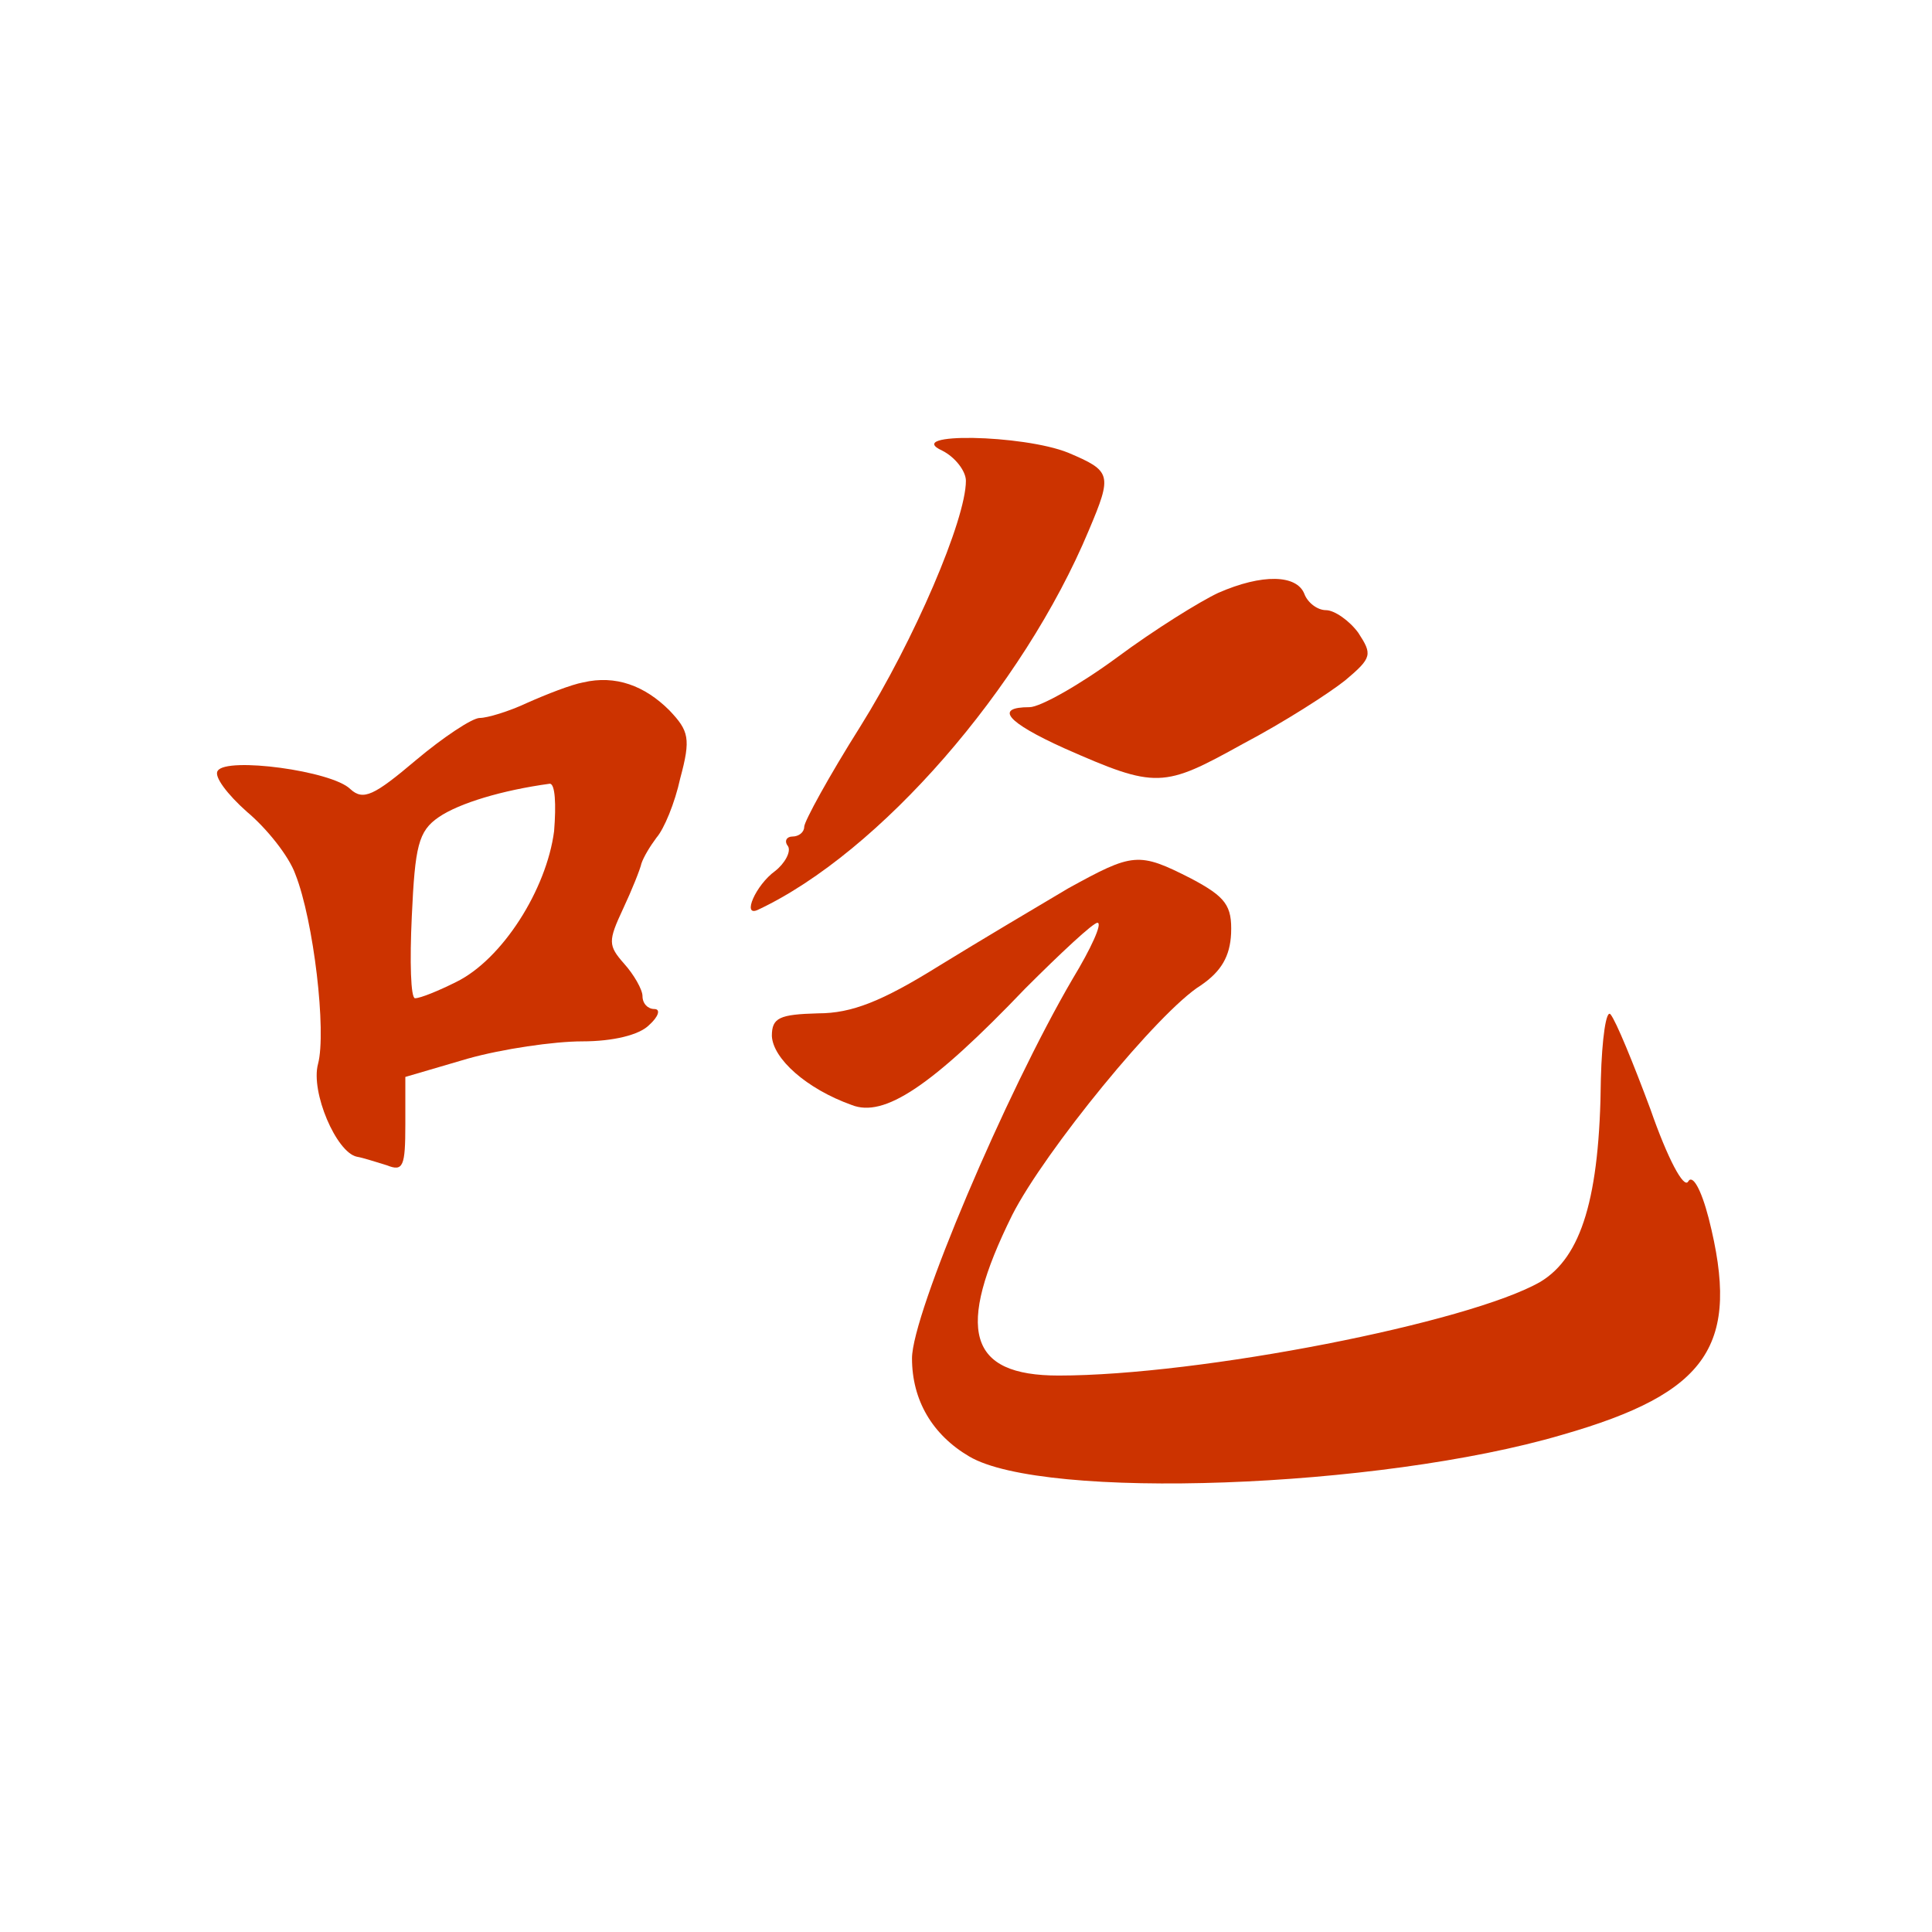
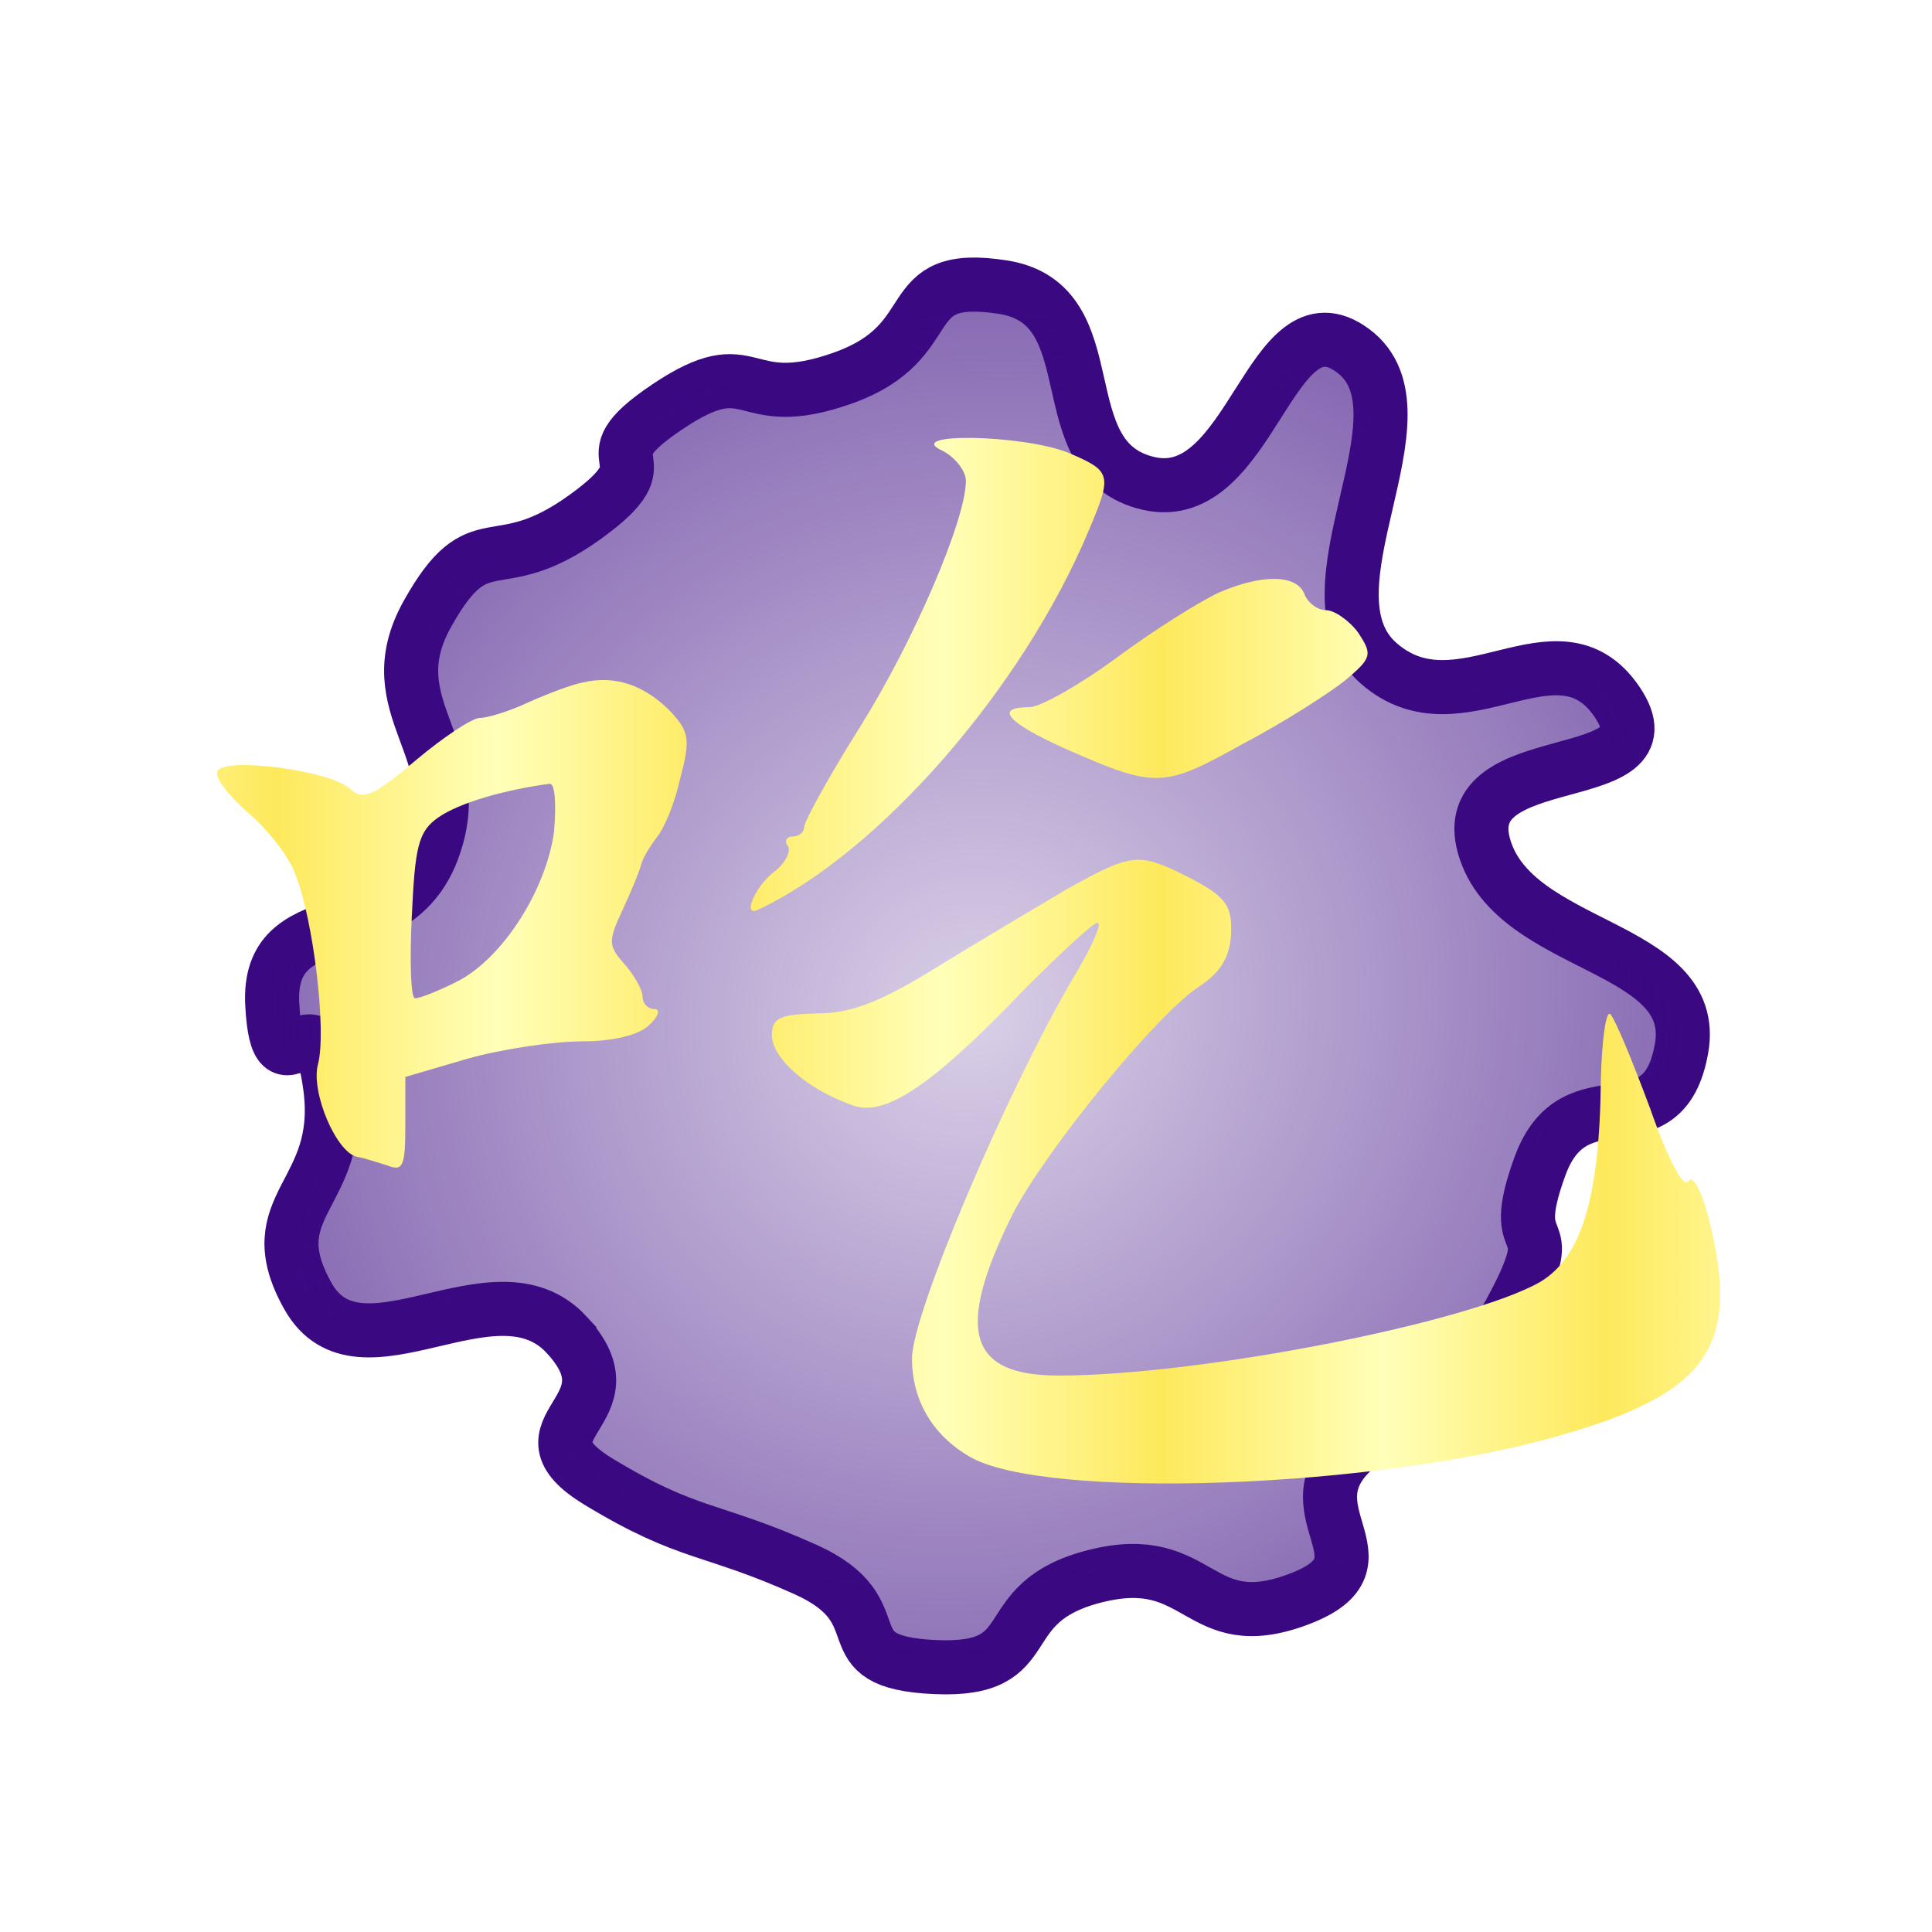
- <svg xmlns="http://www.w3.org/2000/svg" version="1.1" width="160" height="160" viewBox="0 0 160 160">
-   <g transform="scale(0.303,0.303)">
-     <g transform="translate(0,0)">
-       <g transform="translate(0,0)">
-         <g transform="translate(0,0) scale(1,1)">
-           <g transform="scale(2.946429,2.946429) translate(19.6,40.6)">
-             <g transform="translate(0,98) scale(0.1,-0.1)" fill="#CC3300" stroke="none">
-               <path d="M678 968 c12 -6 22 -19 22 -28 0 -36 -48 -148 -98 -228 -29 -46 -52 -88 -52 -93 0 -5 -5 -9 -11 -9 -5 0 -8 -4 -4 -9 3 -5 -3 -16 -12 -23 -18 -13 -31 -43 -16 -36 113 53 246 206 307 352 22 52 21 55 -19 72 -42 17 -154 19 -117 2z" />
-               <path d="M934 836 c-17 -8 -59 -34 -94 -60 -34 -25 -71 -46 -81 -46 -33 0 -21 -14 32 -38 86 -38 92 -37 166 4 38 20 80 47 95 59 25 21 25 24 12 44 -8 11 -22 21 -30 21 -8 0 -17 7 -20 15 -7 18 -39 19 -80 1z" />
-               <path d="M345 753 c-11 -2 -34 -11 -52 -19 -17 -8 -37 -14 -44 -14 -7 0 -34 -18 -59 -39 -39 -33 -49 -38 -61 -27 -17 17 -115 30 -123 17 -4 -5 9 -22 27 -38 18 -15 39 -41 45 -58 17 -43 29 -146 21 -176 -7 -26 17 -82 36 -86 6 -1 18 -5 28 -8 15 -6 17 -1 17 38 l0 44 58 17 c32 9 80 16 106 16 29 0 53 6 62 15 9 8 11 15 5 15 -6 0 -11 5 -11 12 0 6 -8 20 -17 30 -15 17 -15 21 -1 51 8 17 16 37 17 42 2 6 8 16 14 24 7 8 17 32 22 55 10 37 8 44 -10 63 -23 23 -50 33 -80 26z m-27 -138 c-7 -54 -48 -119 -91 -140 -16 -8 -33 -15 -38 -15 -4 0 -5 34 -3 76 3 65 6 79 25 92 19 13 59 25 103 31 5 0 6 -19 4 -44z" />
-               <path d="M795 562 c-27 -16 -81 -48 -120 -72 -53 -33 -81 -44 -112 -44 -36 -1 -43 -4 -43 -21 1 -21 32 -49 74 -64 30 -12 74 17 161 108 33 33 63 61 67 61 5 0 -6 -24 -23 -52 -62 -106 -149 -311 -149 -352 0 -39 19 -71 53 -91 69 -41 380 -30 550 20 136 39 166 83 136 201 -7 27 -15 41 -19 34 -4 -7 -19 21 -35 67 -16 43 -32 82 -37 88 -4 5 -8 -22 -9 -60 -1 -110 -18 -165 -56 -188 -66 -38 -316 -87 -447 -87 -84 0 -96 42 -43 149 30 59 136 189 175 213 19 13 27 27 28 48 1 26 -5 34 -37 51 -49 25 -54 24 -114 -9z" />
+ <svg xmlns="http://www.w3.org/2000/svg" xmlns:xlink="http://www.w3.org/1999/xlink" version="1.1" width="160" height="160" viewBox="0 0 160 160" id="svg9">
+   <defs id="defs9">
+     <linearGradient id="linearGradient32">
+       <stop style="stop-color:#fee95c;stop-opacity:1;" offset="0" id="stop32" />
+       <stop style="stop-color:#ffffb9;stop-opacity:1;" offset="0.502" id="stop34" />
+       <stop style="stop-color:#fee95c;stop-opacity:1;" offset="1" id="stop33" />
+     </linearGradient>
+     <linearGradient id="linearGradient23">
+       <stop style="stop-color:#3a0982;stop-opacity:0.249;" offset="0" id="stop24" />
+       <stop style="stop-color:#3a0982;stop-opacity:0.8;" offset="1" id="stop23" />
+     </linearGradient>
+     <radialGradient xlink:href="#linearGradient23" id="radialGradient24" cx="50.502" cy="44.63" fx="50.502" fy="44.63" r="81.785" gradientTransform="matrix(1,0,0,0.949918,0,2.235173)" gradientUnits="userSpaceOnUse" />
+     <linearGradient xlink:href="#linearGradient32" id="linearGradient33" x1="59.304" y1="262.573" x2="470.138" y2="262.573" gradientUnits="userSpaceOnUse" spreadMethod="repeat" />
+   </defs>
+   <path style="fill:url(#radialGradient24);fill-opacity:0.757;stroke:#3a0982;stroke-width:6;stroke-linecap:square;stroke-dasharray:none;stroke-dashoffset:0;stroke-opacity:1;paint-order:stroke fill markers" id="path19" d="m 107.675,39.564 c 1.91,11.549 22.425,7.712 21.593,19.375 -0.833,11.663 -9.469,7.06 -14.8,17.905 -5.331,10.845 6.13,1.322 0.259,11.309 -5.871,9.987 -14.382,-2.66 -24.217,4.434 -9.835,7.094 -3.311,16.688 -14.008,22.223 -10.697,5.535 -8.176,-1.147 -20.452,-0.668 -12.276,0.479 -2.528,5.079 -14.393,5.175 -11.865,0.096 -6.12,-5.096 -17.99,-8.05 -11.87,-2.954 -11.439,6.811 -20.432,-1.38 C -5.758,101.697 9.877,91.355 1.749,82.815 -6.38,74.276 -21.388,93.368 -25.301,82.594 -29.214,71.821 -5.381,63.764 -8.559,52.113 -11.736,40.461 -28.161,45.763 -28.282,33.907 -28.403,22.051 -10.644,40.029 -7.121,28.641 -3.597,17.254 -21.182,6.446 -13.06,-2.101 c 8.122,-8.546 11.153,4.542 20.302,-2.244 9.149,-6.785 0.586,-5.563 10.777,-11.201 10.191,-5.637 11.653,-2.43 23.003,-3.56 11.349,-1.13 3.317,-13.265 15.074,-10.572 11.756,2.693 5.886,10.504 17.323,14.537 11.437,4.033 10.566,-5.79 20.432,1.38 9.866,7.17 -0.143,7.218 6.068,16.997 6.211,9.78 8.725,10.082 13.764,20.724 5.039,10.642 -7.917,4.054 -6.007,15.603 z" transform="matrix(-0.6229081,0.4111685,-0.4111685,-0.6229081,130.2569,90.90031)" />
+   <g transform="scale(0.303,0.303)" id="g9" style="stroke:none;stroke-opacity:1;stroke-width:1.99;stroke-dasharray:none;fill:url(#linearGradient33);fill-opacity:1">
+     <g transform="translate(0,0)" id="g8" style="stroke:none;stroke-opacity:1;fill:url(#linearGradient33);fill-opacity:1;stroke-width:1.99;stroke-dasharray:none">
+       <g transform="translate(0,0)" id="g7" style="stroke:none;stroke-opacity:1;fill:url(#linearGradient33);fill-opacity:1;stroke-width:1.99;stroke-dasharray:none">
+         <g id="g6" style="mix-blend-mode:normal;fill:url(#linearGradient33);fill-opacity:1;stroke:none;stroke-width:1.99;stroke-dasharray:none;stroke-opacity:1">
+           <g transform="matrix(2.946429,0,0,2.946429,57.75,119.625)" id="g5" style="fill:url(#linearGradient33);fill-opacity:1;stroke:none;stroke-width:0.675;stroke-dasharray:none;stroke-opacity:1">
+             <g transform="matrix(0.1,0,0,-0.1,0,98)" fill="#CC3300" stroke="none" id="g4" style="fill:url(#linearGradient33);fill-opacity:1;stroke:none;stroke-width:6.754;stroke-dasharray:none;stroke-opacity:1">
+               <path d="m 678,968 c 12,-6 22,-19 22,-28 0,-36 -48,-148 -98,-228 -29,-46 -52,-88 -52,-93 0,-5 -5,-9 -11,-9 -5,0 -8,-4 -4,-9 3,-5 -3,-16 -12,-23 -18,-13 -31,-43 -16,-36 113,53 246,206 307,352 22,52 21,55 -19,72 -42,17 -154,19 -117,2 z" id="path1" style="fill:url(#linearGradient33);fill-opacity:1;stroke:none;stroke-width:6.754;stroke-dasharray:none;stroke-opacity:1" />
+               <path d="m 934,836 c -17,-8 -59,-34 -94,-60 -34,-25 -71,-46 -81,-46 -33,0 -21,-14 32,-38 86,-38 92,-37 166,4 38,20 80,47 95,59 25,21 25,24 12,44 -8,11 -22,21 -30,21 -8,0 -17,7 -20,15 -7,18 -39,19 -80,1 z" id="path2" style="fill:url(#linearGradient33);fill-opacity:1;stroke:none;stroke-width:6.754;stroke-dasharray:none;stroke-opacity:1" />
+               <path d="m 345,753 c -11,-2 -34,-11 -52,-19 -17,-8 -37,-14 -44,-14 -7,0 -34,-18 -59,-39 -39,-33 -49,-38 -61,-27 -17,17 -115,30 -123,17 -4,-5 9,-22 27,-38 18,-15 39,-41 45,-58 17,-43 29,-146 21,-176 -7,-26 17,-82 36,-86 6,-1 18,-5 28,-8 15,-6 17,-1 17,38 v 44 l 58,17 c 32,9 80,16 106,16 29,0 53,6 62,15 9,8 11,15 5,15 -6,0 -11,5 -11,12 0,6 -8,20 -17,30 -15,17 -15,21 -1,51 8,17 16,37 17,42 2,6 8,16 14,24 7,8 17,32 22,55 10,37 8,44 -10,63 -23,23 -50,33 -80,26 z M 318,615 c -7,-54 -48,-119 -91,-140 -16,-8 -33,-15 -38,-15 -4,0 -5,34 -3,76 3,65 6,79 25,92 19,13 59,25 103,31 5,0 6,-19 4,-44 z" id="path3" style="fill:url(#linearGradient33);fill-opacity:1;stroke:none;stroke-width:6.754;stroke-dasharray:none;stroke-opacity:1" />
+               <path d="m 795,562 c -27,-16 -81,-48 -120,-72 -53,-33 -81,-44 -112,-44 -36,-1 -43,-4 -43,-21 1,-21 32,-49 74,-64 30,-12 74,17 161,108 33,33 63,61 67,61 5,0 -6,-24 -23,-52 C 737,372 650,167 650,126 c 0,-39 19,-71 53,-91 69,-41 380,-30 550,20 136,39 166,83 136,201 -7,27 -15,41 -19,34 -4,-7 -19,21 -35,67 -16,43 -32,82 -37,88 -4,5 -8,-22 -9,-60 -1,-110 -18,-165 -56,-188 -66,-38 -316,-87 -447,-87 -84,0 -96,42 -43,149 30,59 136,189 175,213 19,13 27,27 28,48 1,26 -5,34 -37,51 -49,25 -54,24 -114,-9 z" id="path4" style="fill:url(#linearGradient33);fill-opacity:1;stroke:none;stroke-width:6.754;stroke-dasharray:none;stroke-opacity:1" />
            </g>
          </g>
        </g>
      </g>
    </g>
  </g>
</svg>
